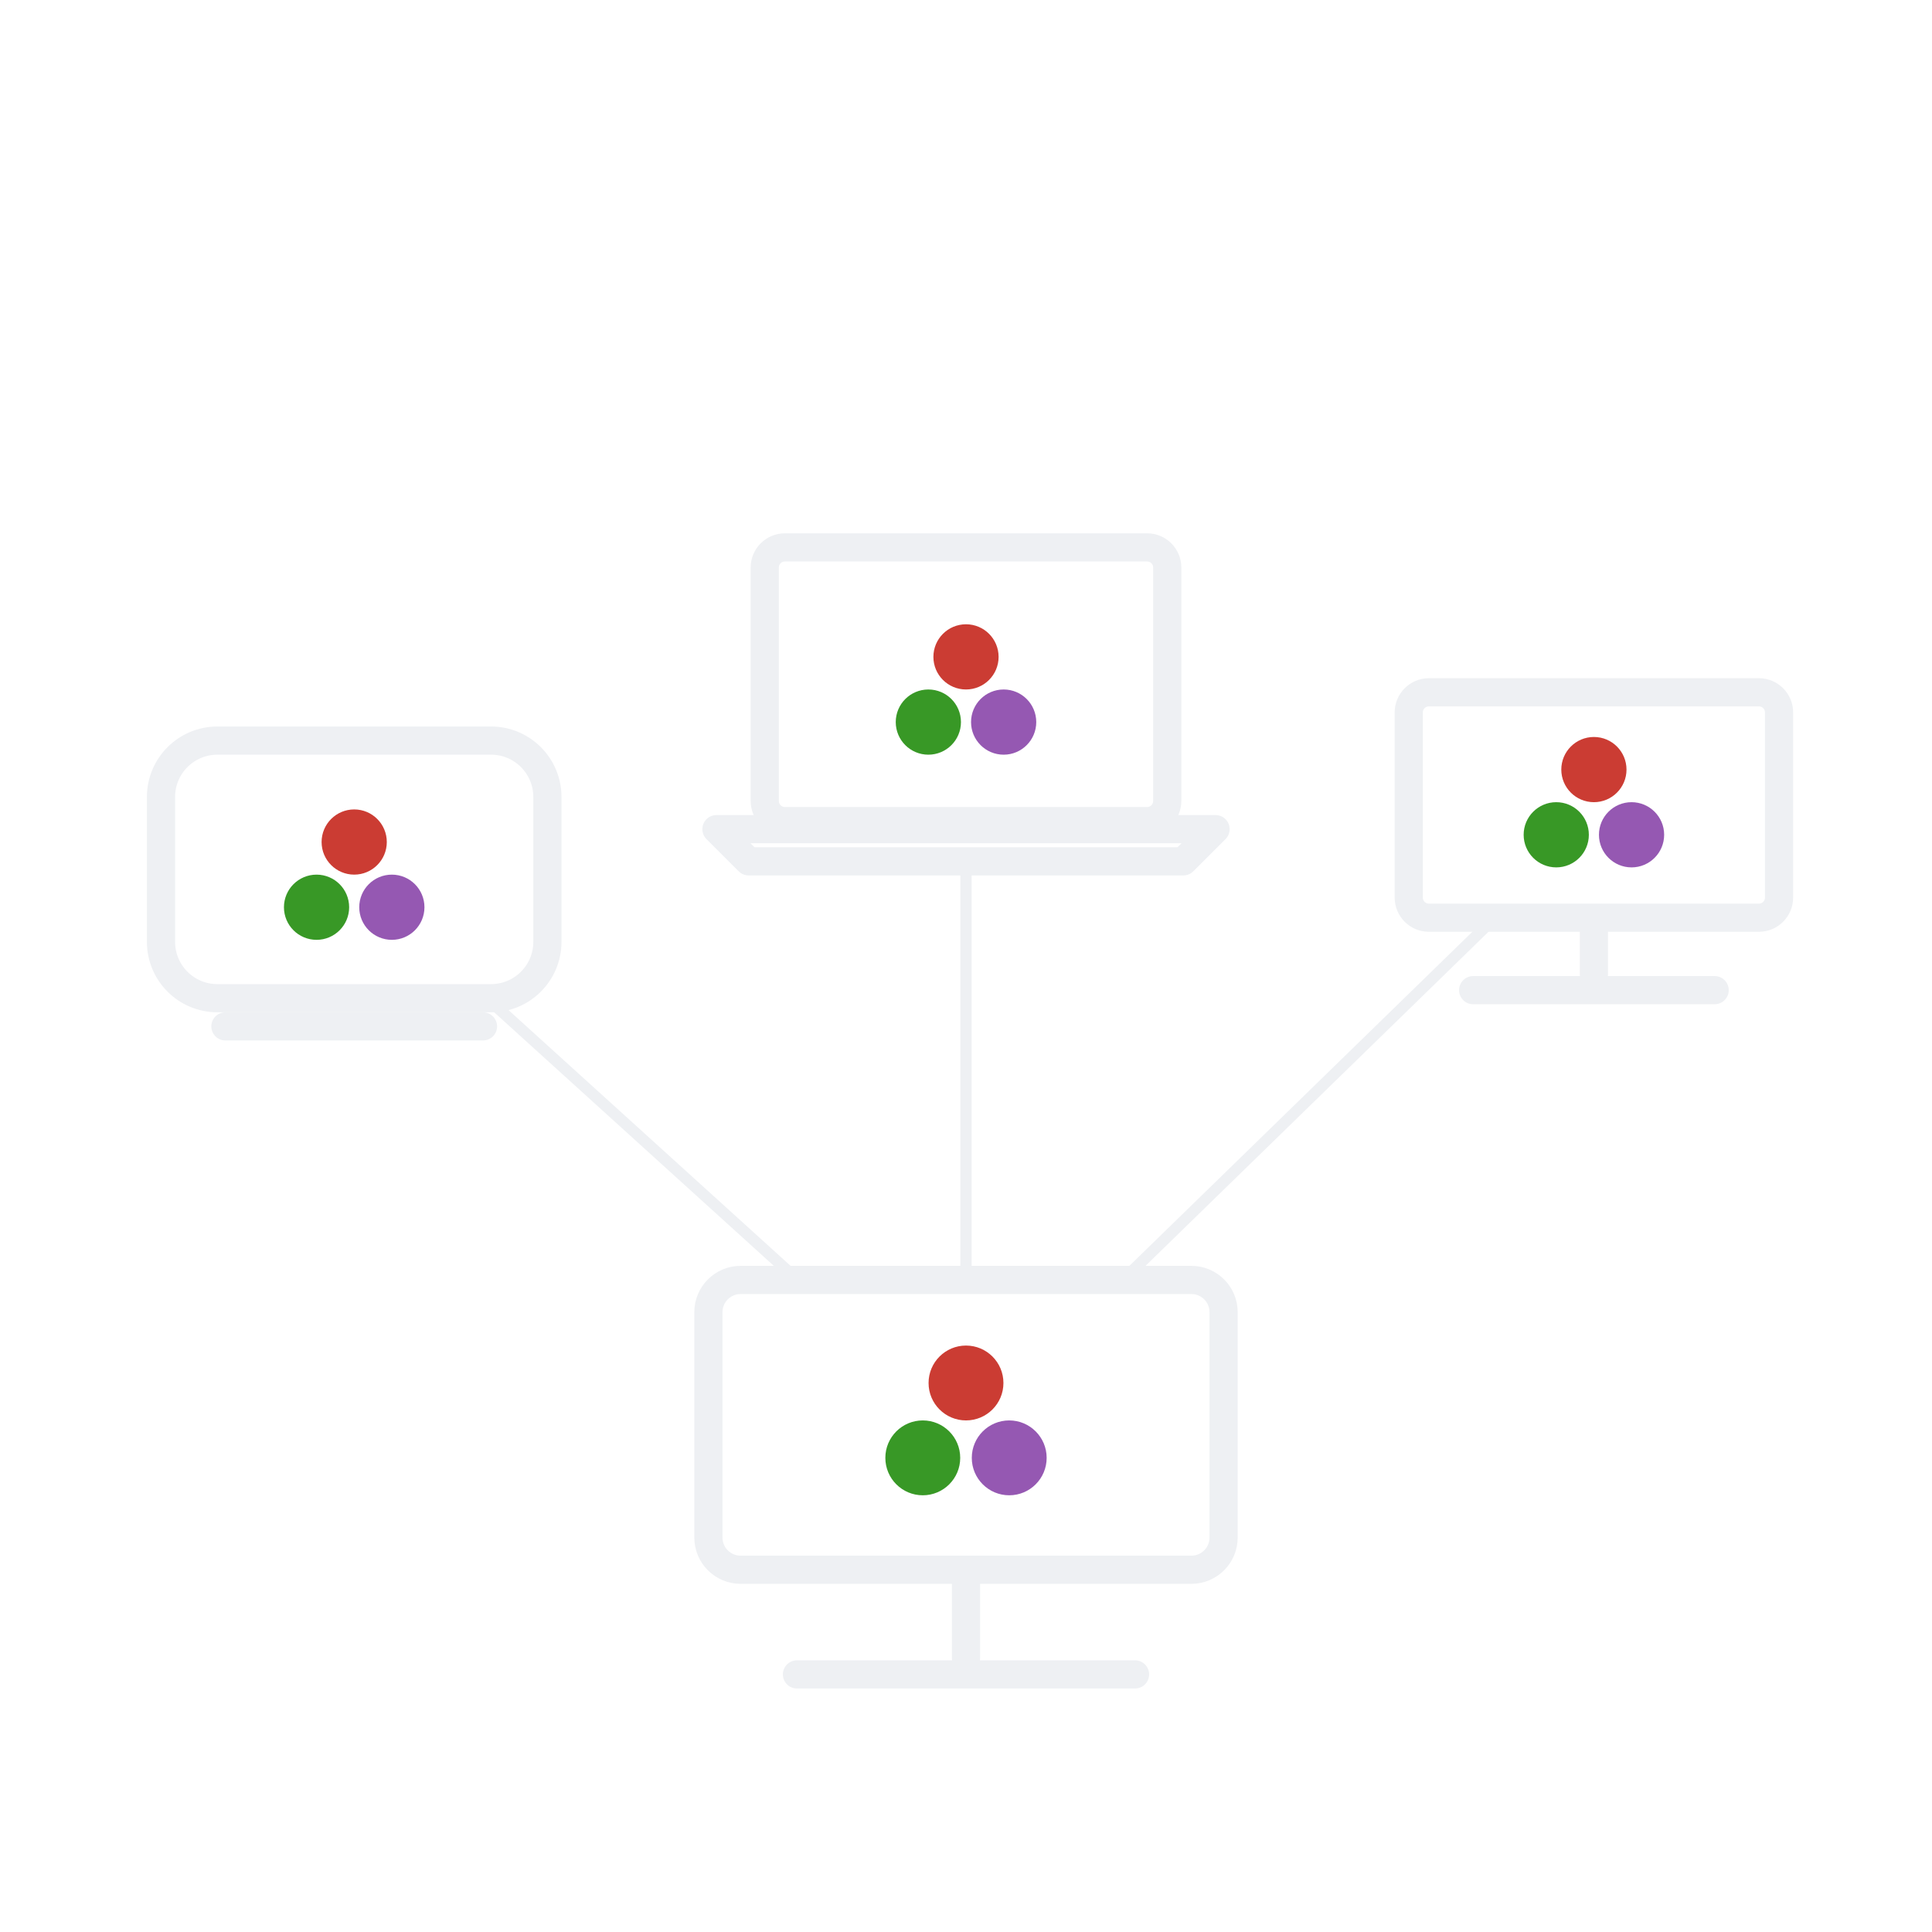
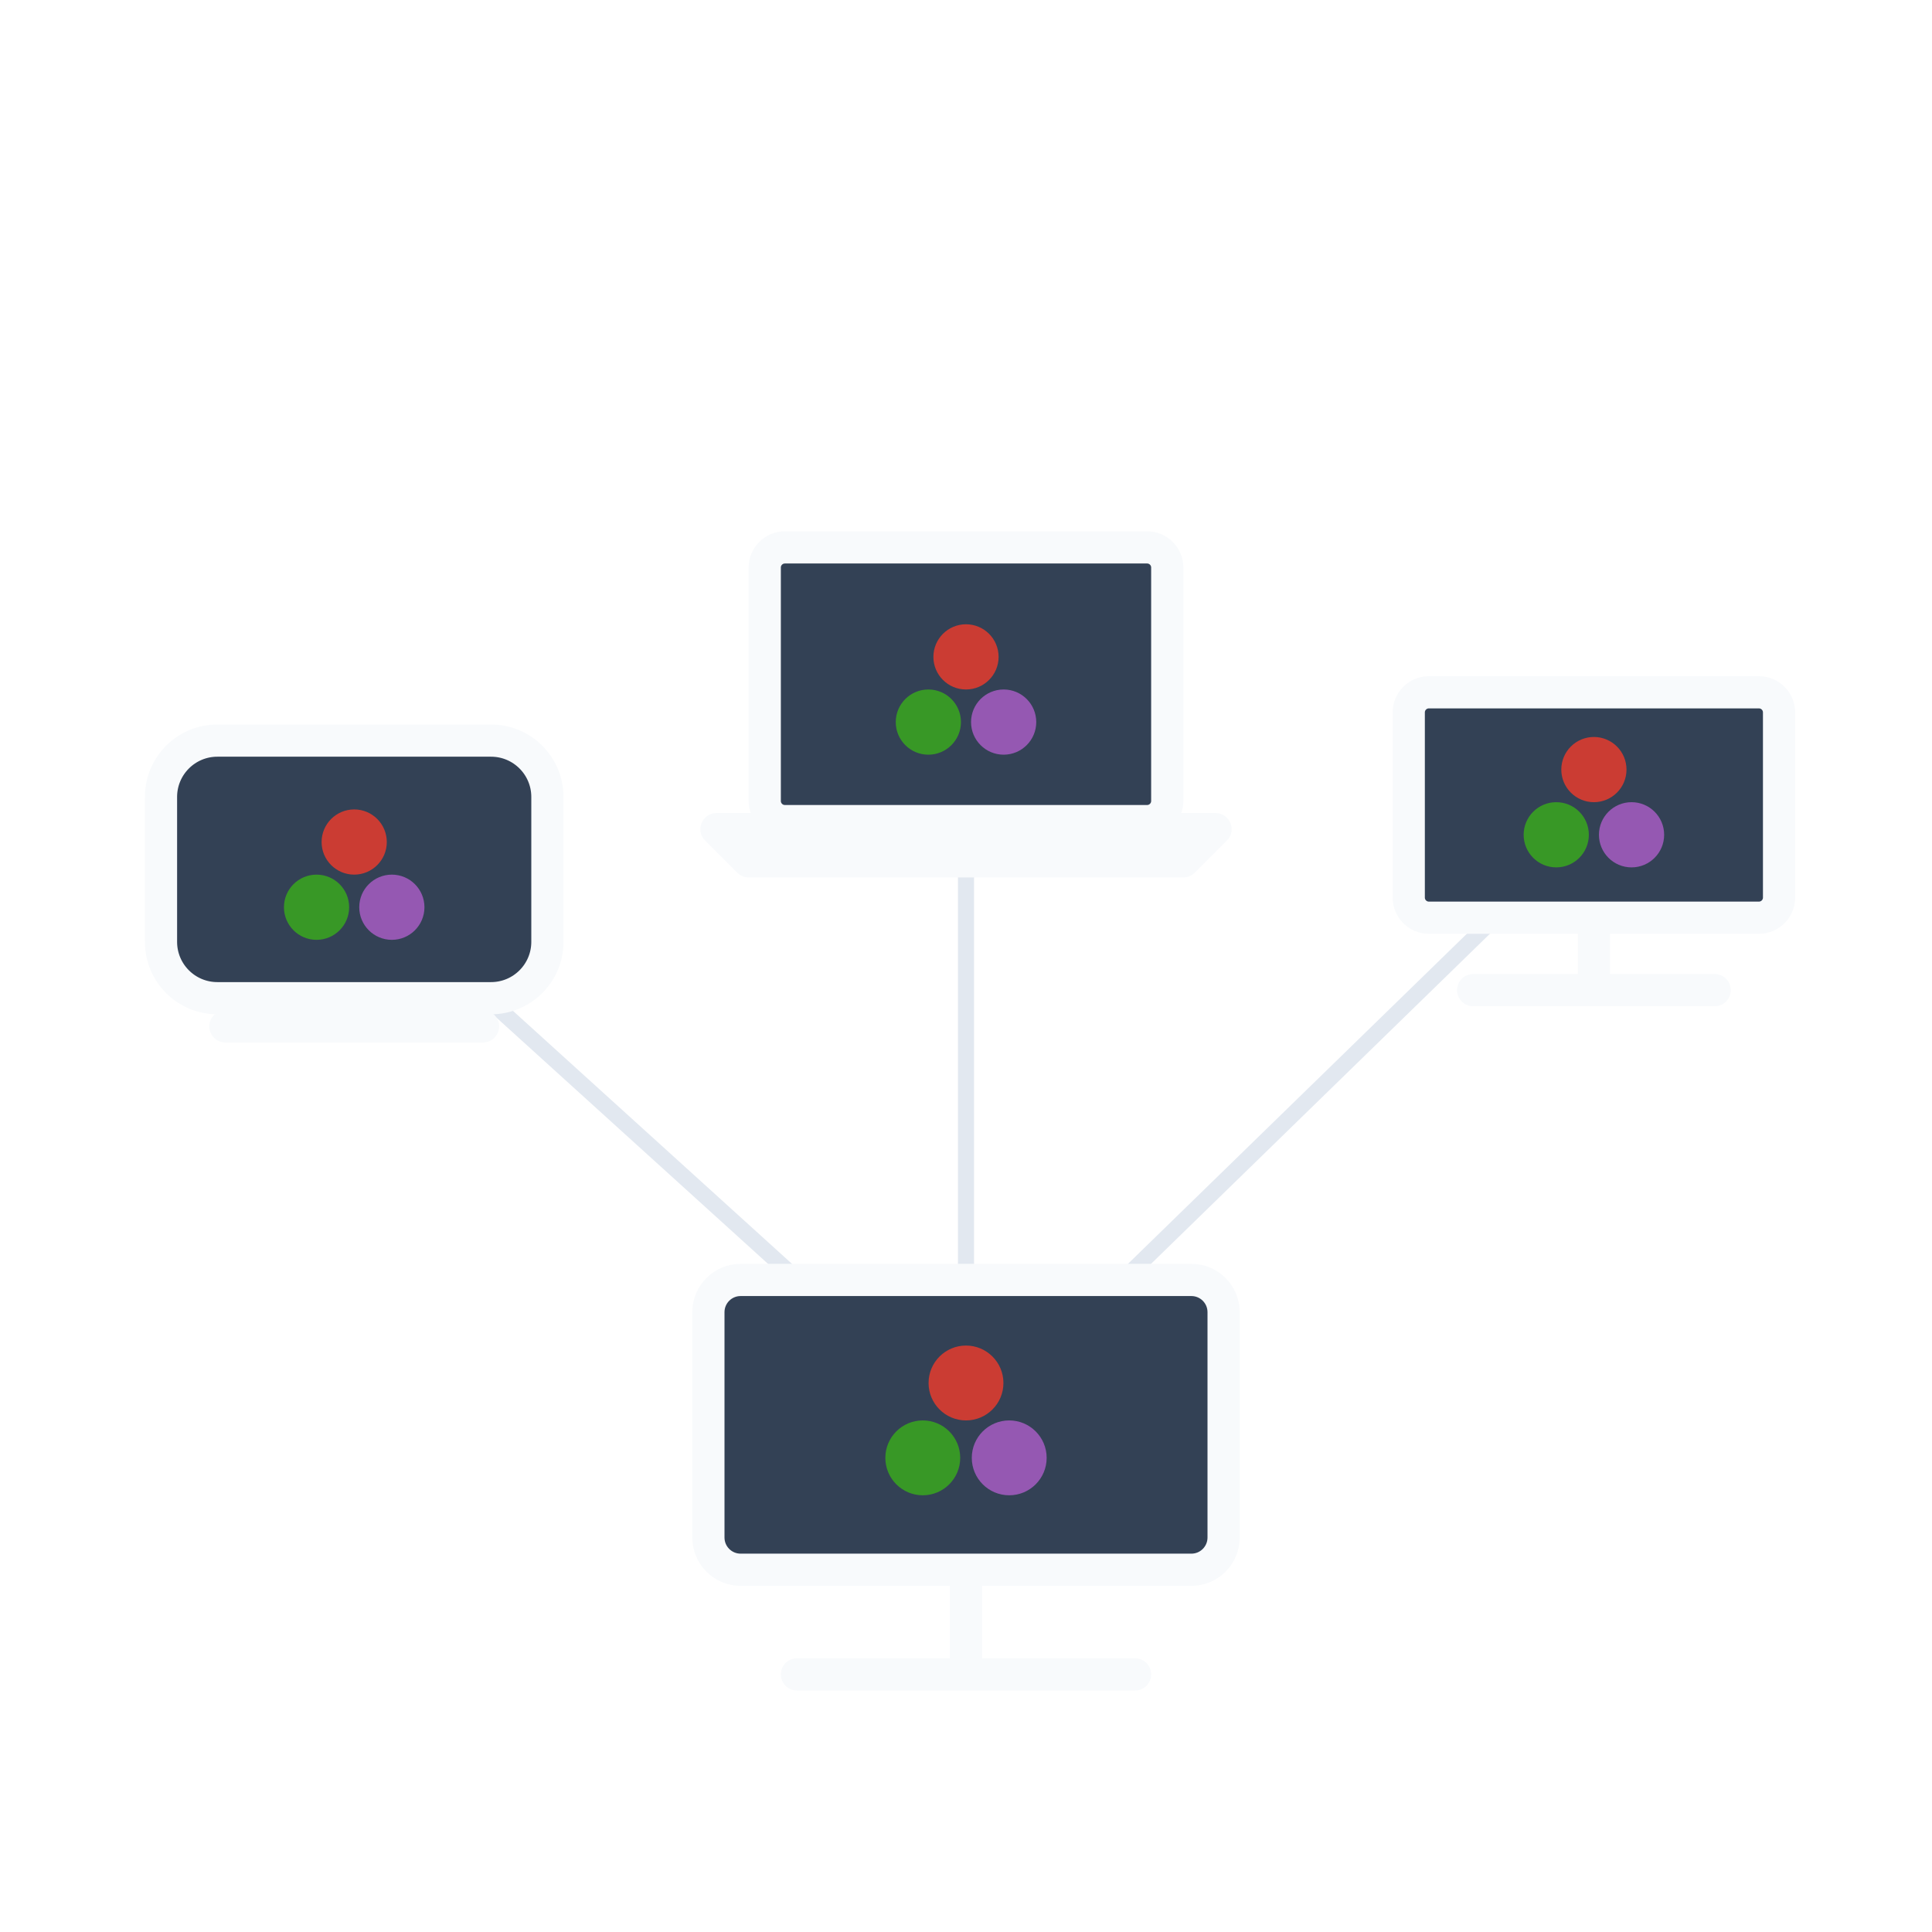
<svg xmlns="http://www.w3.org/2000/svg" viewBox="0 0 240 240" width="240" height="240">
  <defs>
    <style>
      .stroke {
-         fill: none;
-         stroke: #eef0f3;
-         stroke-width: 3.5;
+         fill: #334155;
+         stroke: #f8fafc;
+         stroke-width: 4;
        stroke-linecap: round;
        stroke-linejoin: round;
      }
      .link {
-         stroke: #eef0f3;
-         stroke-width: 1.4;
+         stroke: #e2e8f0;
+         stroke-width: 2;
        stroke-linecap: round;
        fill: none;
      }
    </style>
    <g id="dark-laptop-body">
      <rect class="stroke" x="-25" y="-22" width="50" height="34" rx="2.5" />
      <path class="stroke" d="M-31,13 L31,13 L27,17 L-27,17 Z" />
    </g>
    <g id="dark-minibox-body">
      <rect class="stroke" x="-24" y="-16" width="48" height="32" rx="7" />
      <line class="stroke" x1="-16" y1="19.5" x2="16" y2="19.5" />
    </g>
    <g id="dark-desktop-body">
      <rect class="stroke" x="-23" y="-22" width="46" height="28" rx="2.5" />
      <line class="stroke" x1="0" y1="7" x2="0" y2="13" />
      <line class="stroke" x1="-15" y1="15" x2="15" y2="15" />
    </g>
    <g id="dark-master-body">
      <rect class="stroke" x="-32" y="-25" width="64" height="36" rx="4" />
      <line class="stroke" x1="0" y1="12" x2="0" y2="22" />
      <line class="stroke" x1="-21" y1="24" x2="21" y2="24" />
    </g>
    <g id="dark-juliadot">
      <circle cx="0" cy="-5.4" r="4.05" fill="#cb3c33" />
      <circle cx="-4.677" cy="2.7" r="4.05" fill="#389826" />
      <circle cx="4.677" cy="2.7" r="4.05" fill="#9558b2" />
    </g>
    <g id="dark-juliadot-lg">
      <circle cx="0" cy="-6.2" r="4.65" fill="#cb3c33" />
      <circle cx="-5.369" cy="3.1" r="4.65" fill="#389826" />
      <circle cx="5.369" cy="3.1" r="4.65" fill="#9558b2" />
    </g>
  </defs>
  <path class="link" d="M99.1,159 L60.5,124" />
  <path class="link" d="M120,159 L120,107" />
  <path class="link" d="M139.5,159 L185.7,114" />
  <g transform="translate(44, 108)">
    <use href="#dark-minibox-body" />
    <use href="#dark-juliadot" x="0" y="2" />
  </g>
  <g transform="translate(120, 90)">
    <use href="#dark-laptop-body" />
    <use href="#dark-juliadot" x="0" y="-3" />
  </g>
  <g transform="translate(198, 108)">
    <use href="#dark-desktop-body" />
    <use href="#dark-juliadot" x="0" y="-7" />
  </g>
  <g transform="translate(120, 184)">
    <use href="#dark-master-body" />
    <use href="#dark-juliadot-lg" x="0" y="-6" />
  </g>
</svg>
